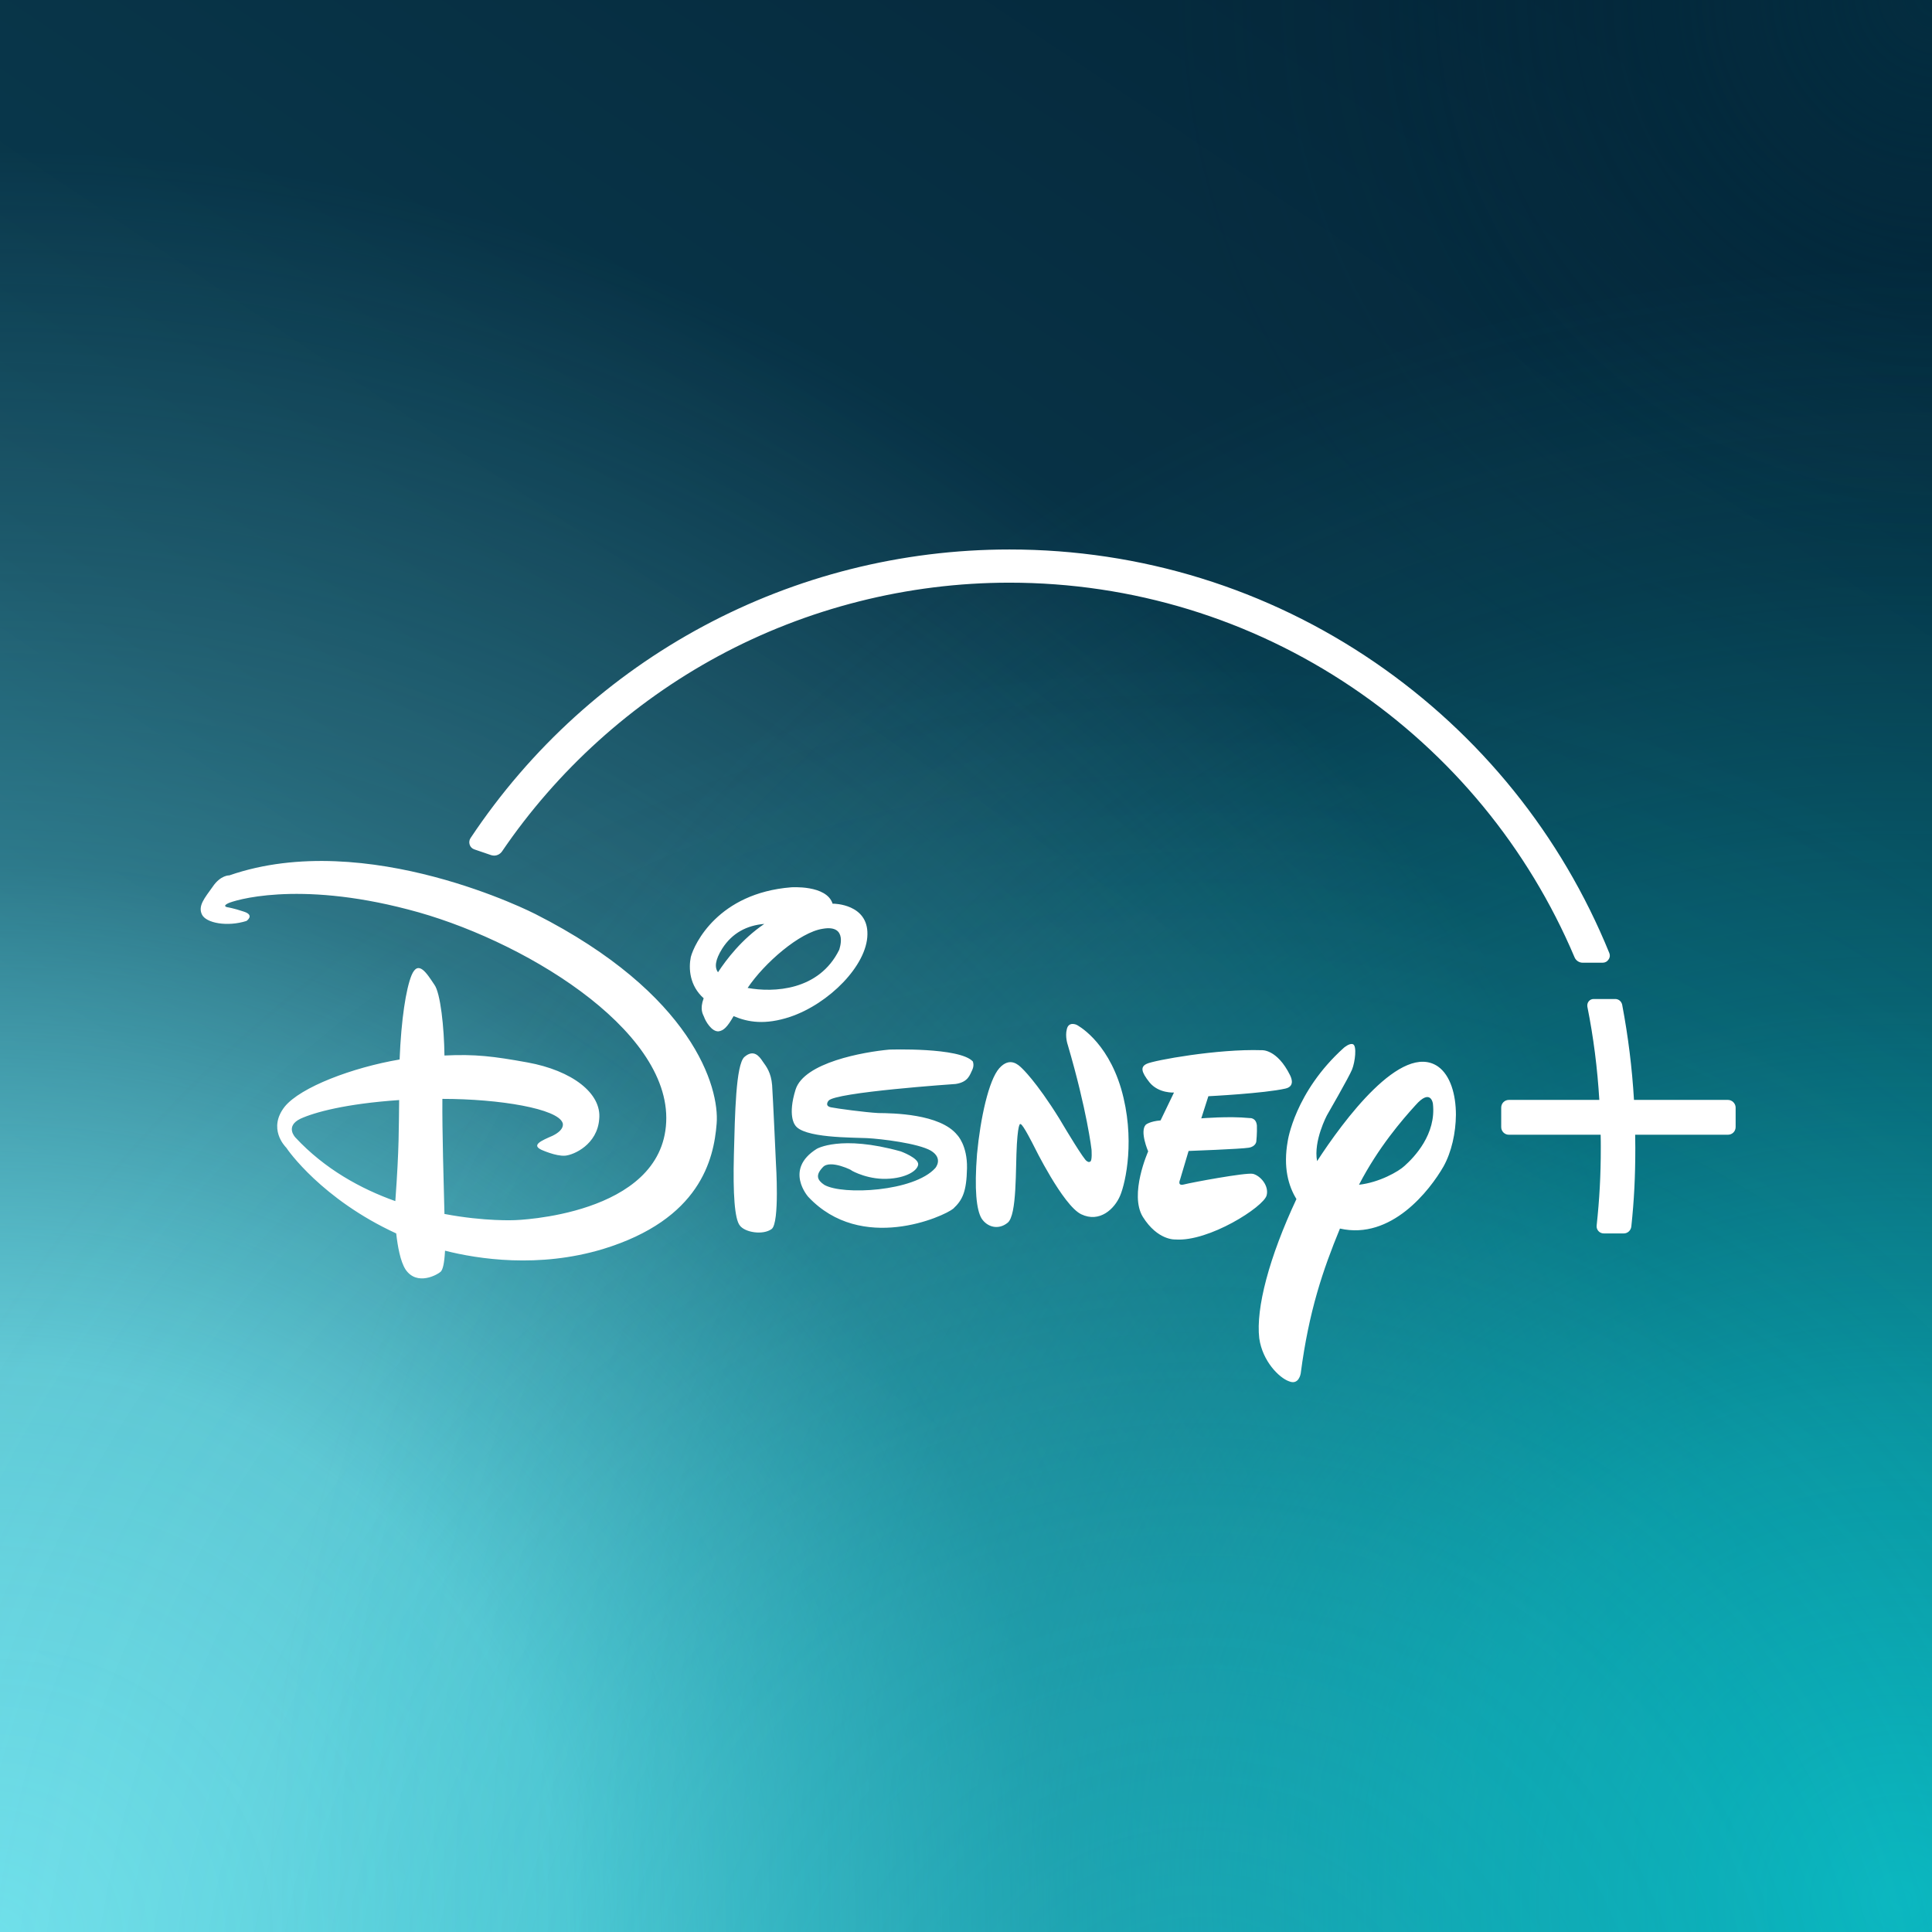
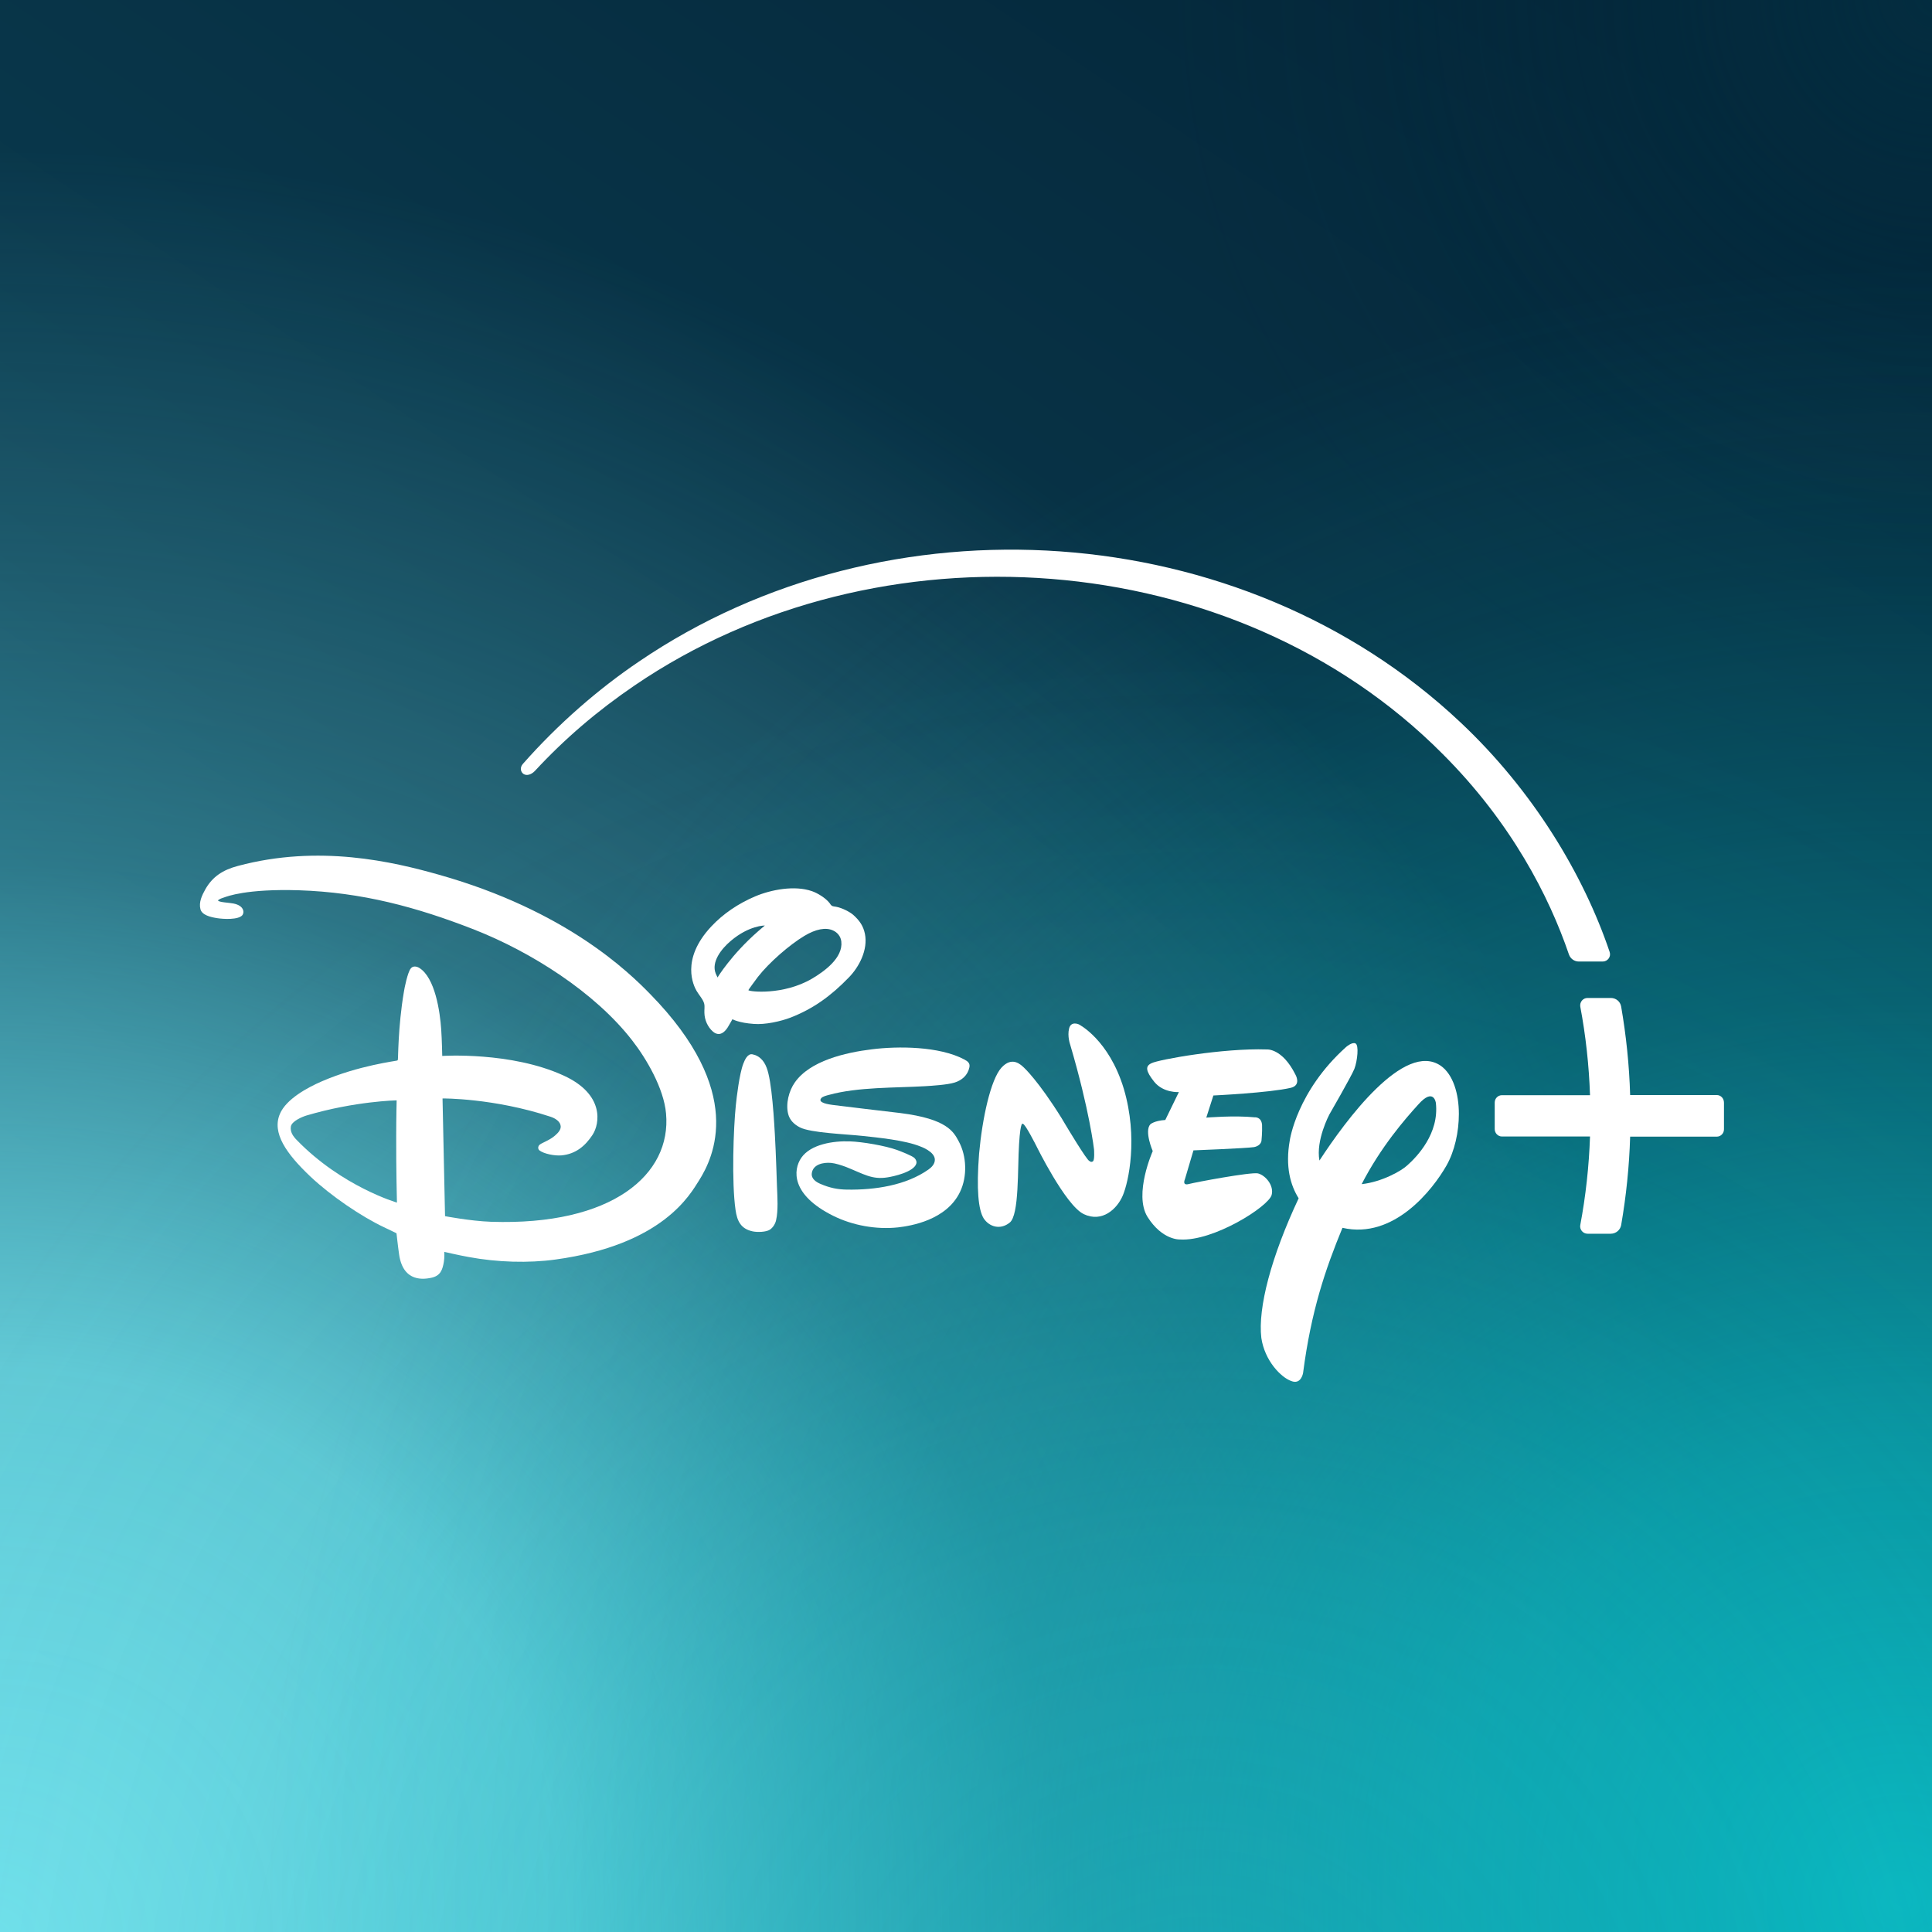
- <svg xmlns="http://www.w3.org/2000/svg" width="512" height="512" viewBox="0 0 512 512" fill="none">
+ <svg xmlns="http://www.w3.org/2000/svg" width="512" height="512" viewBox="0 0 512 512">
  <defs>
    <linearGradient id="bgLinear" x1="84%" y1="2%" x2="18%" y2="100%">
      <stop offset="0%" stop-color="#042639" />
      <stop offset="58%" stop-color="#0A3C50" />
      <stop offset="100%" stop-color="#116D84" />
    </linearGradient>
    <radialGradient id="bgGlowLeft" cx="0%" cy="100%" r="92%">
      <stop offset="0%" stop-color="#74E1EB" stop-opacity="1" />
      <stop offset="32%" stop-color="#74E1EB" stop-opacity="0.82" />
      <stop offset="60%" stop-color="#74E1EB" stop-opacity="0.32" />
      <stop offset="100%" stop-color="#74E1EB" stop-opacity="0" />
    </radialGradient>
    <radialGradient id="bgGlowRight" cx="98%" cy="98%" r="84%">
      <stop offset="0%" stop-color="#0ABCC4" stop-opacity="0.95" />
      <stop offset="28%" stop-color="#0ABCC4" stop-opacity="0.70" />
      <stop offset="55%" stop-color="#0ABCC4" stop-opacity="0.34" />
      <stop offset="82%" stop-color="#0ABCC4" stop-opacity="0.10" />
      <stop offset="100%" stop-color="#0ABCC4" stop-opacity="0" />
    </radialGradient>
    <radialGradient id="bgBridge" cx="62%" cy="108%" r="74%">
      <stop offset="0%" stop-color="#1BC9D3" stop-opacity="0.28" />
      <stop offset="40%" stop-color="#14C4CE" stop-opacity="0.18" />
      <stop offset="72%" stop-color="#0DBFC9" stop-opacity="0.06" />
      <stop offset="100%" stop-color="#0DBFC9" stop-opacity="0" />
    </radialGradient>
    <radialGradient id="bgTopRight" cx="100%" cy="0%" r="40%">
      <stop offset="0%" stop-color="#032D40" stop-opacity="0.95" />
      <stop offset="36%" stop-color="#032D40" stop-opacity="0.42" />
      <stop offset="72%" stop-color="#032D40" stop-opacity="0.10" />
      <stop offset="100%" stop-color="#032D40" stop-opacity="0" />
    </radialGradient>
  </defs>
  <rect width="512" height="512" fill="#042639" />
  <rect width="512" height="512" fill="url(#bgLinear)" />
  <rect width="512" height="512" fill="url(#bgTopRight)" />
  <rect width="512" height="512" fill="url(#bgGlowLeft)" />
  <rect width="512" height="512" fill="url(#bgGlowRight)" />
  <rect width="512" height="512" fill="url(#bgBridge)" />
  <g transform="translate(53 145.5) scale(0.3909702)" fill="#FFFFFF">
-     <path d="M735.8 365.7 C721.4 369 683.5 370.9 683.5 370.9 L678.7 385.9 C678.7 385.9 697.6 384.3 711.4 385.7 711.4 385.7 715.9 385.2 716.4 390.8 716.6 396 716 401.6 716 401.6 716 401.6 715.7 405 710.9 405.8 705.7 406.7 670.1 408 670.1 408 L664.3 427.5 C664.3 427.5 662.2 432 667 430.7 671.5 429.5 708.8 422.5 713.7 423.5 718.9 424.8 724.7 431.7 723 438.1 721 445.9 683.8 469.7 661.1 468 661.1 468 649.2 468.8 639.1 452.7 629.7 437.4 642.7 408.3 642.7 408.3 642.7 408.3 636.8 394.7 641.1 390.2 641.1 390.2 643.7 387.9 651.1 387.3 L660.2 368.4 C660.2 368.4 649.8 369.1 643.6 361.5 637.8 354.2 637.4 350.9 641.8 348.9 646.5 346.6 689.8 338.7 719.6 339.7 719.6 339.7 730 338.7 738.9 356.7 738.8 356.7 743.2 364 735.8 365.7 Z M623.7 438.3 C619.9 447.3 609.8 456.9 597.3 450.9 584.9 444.9 565.2 404.6 565.2 404.6 565.2 404.6 557.7 389.6 556.3 389.9 556.3 389.9 554.7 387 553.7 403.4 552.7 419.8 553.9 451.7 547.4 456.7 541.2 461.7 533.7 459.7 529.8 453.8 526.3 448 524.8 434.2 526.7 410 529 385.8 534.6 360 541.8 351.9 549 343.9 554.8 349.7 557 351.8 557 351.8 566.6 360.5 582.5 386.1 L585.3 390.8 C585.3 390.8 599.7 415 601.2 414.9 601.2 414.9 602.4 416 603.4 415.2 604.9 414.8 604.3 407 604.3 407 604.3 407 601.3 380.7 588.2 336.1 588.2 336.1 586.2 330.5 587.6 325.3 588.9 320 594.2 322.5 594.2 322.5 594.2 322.5 614.6 332.7 624.4 365.9 634.1 399.4 627.5 429.3 623.7 438.3 Z M523.5 353 C521.8 356.4 520.8 361.3 512.2 362.6 512.2 362.6 429.9 368.2 426 374 426 374 423.1 377.4 427.6 378.4 432.1 379.3 450.7 381.8 459.7 382.3 469.3 382.4 501.7 382.7 513.3 397.2 513.3 397.2 520.2 404.1 519.9 419.7 519.6 435.7 516.8 441.3 510.6 447.1 504.1 452.5 448.3 477.5 412.3 439.1 412.3 439.1 395.7 420.6 418 406.6 418 406.6 434.1 396.9 475 408.3 475 408.3 487.4 412.8 486.8 417.3 486.1 422.1 476.6 427.2 462.8 426.9 449.4 426.5 439.6 420.1 441.5 421.1 443.3 421.8 427.1 413.3 422.1 419.1 417.1 424.4 418.3 427.7 423.2 431 435.7 438.1 484 435.6 498.4 419.6 498.4 419.6 504.1 413.1 495.4 407.8 486.7 402.8 461.8 399.8 452.1 399.3 442.8 398.8 408.2 399.4 403.2 390.2 403.2 390.2 398.2 384 403.7 366.4 409.5 348 449.8 340.9 467.2 339.3 467.2 339.3 515.1 337.6 523.9 347.4 523.8 347.4 525 349.7 523.5 353 Z M387.5 460.9 C381.7 465.2 369.4 463.3 365.9 458.5 362.4 454.2 361.2 437.1 361.9 410.3 362.6 383.2 363.2 349.6 369 344.3 375.2 338.9 379 343.6 381.4 347.3 384 350.9 387.1 354.9 387.8 363.4 388.4 371.9 390.4 416.5 390.4 416.5 390.4 416.5 393 456.7 387.5 460.9 Z M400 317.1 C383.1 322.7 371.5 320.8 361.7 316.6 357.4 324.1 354.9 326.4 351.6 326.9 346.8 327.4 342.5 319.7 341.7 317.2 340.9 315.3 338.6 312.1 341.4 304.5 331.8 295.9 331.1 284.3 332.7 276.5 335.1 267.5 351.3 233.3 400.6 229.3 400.6 229.3 424.7 227.5 428.8 240.4 L429.5 240.4 C429.5 240.4 452.9 240.5 452.4 261.3 452.1 282.2 426.4 308.2 400 317.1 Z M354 270.8 C349 278.8 348.8 283.6 351.1 286.9 356.8 278.2 367.2 264.5 382.5 254.1 370.7 255.1 360.8 260.2 354 270.8 Z M422.1 257.4 C406.6 259.7 382.6 280.5 371.2 297.5 388.7 300.7 419.6 299.5 433.3 271.6 433.2 271.6 439.8 254.3 422.1 257.4 Z M842.9 418.5 C833.6 434.7 807.5 468.5 772.7 460.6 761.2 488.5 751.6 516.6 746.1 558.8 746.1 558.8 744.9 567 738.1 564.1 731.4 561.7 720.2 550.5 718 535 715.6 514.6 724.7 480.1 743.2 440.6 737.8 431.8 734.1 419.2 737.3 401.3 737.3 401.3 742 368.1 775.3 338.1 775.3 338.1 779.3 334.6 781.6 335.7 784.2 336.8 783 347.6 780.9 352.8 778.8 358 763.9 383.8 763.9 383.8 763.9 383.8 754.6 401.2 757.2 414.9 774.7 388 814.5 333.7 839.2 350.8 847.5 356.7 851.3 369.6 851.3 383.5 851.2 395.8 848.3 408.8 842.9 418.5 Z M835.7 375.9 C835.7 375.9 834.3 365.2 823.9 377 814.9 386.9 798.7 405.6 785.6 430.9 799.3 429.4 812.5 421.9 816.5 418.1 823 412.3 838.1 396.7 835.7 375.9 Z M350.2 389.5 C348.3 413.7 339 454.4 273.1 474.5 229.6 487.6 188.5 481.3 166.1 475.6 165.6 484.5 164.6 488.3 163.2 489.8 161.3 491.7 147.1 499.9 139.3 488.3 135.8 482.8 134 472.8 133 463.9 82.6 440.7 59.4 407.3 58.5 405.8 57.4 404.7 45.9 392.7 57.4 378 68.2 364.7 103.5 351.4 135.3 346 136.4 318.8 139.6 298.3 143.4 288.9 148 278 153.8 287.8 158.8 295.2 163 300.7 165.5 324.4 165.7 343.3 186.5 342.3 198.8 343.8 222 348 252.2 353.5 272.4 368.9 270.6 386.4 269.3 403.6 253.5 410.7 247.5 411.2 241.2 411.7 231.4 407.2 231.4 407.2 224.7 404 230.9 401.2 239 397.7 247.8 393.4 245.8 389 245.8 389 242.5 379.4 203.3 372.7 164.3 372.7 164.1 394.2 165.2 429.9 165.7 450.7 193 455.9 213.4 454.9 213.4 454.9 213.4 454.9 313 452.1 316 388.5 319.1 324.8 216.7 263.7 141 244.3 65.4 224.5 22.6 238.3 18.9 240.2 14.9 242.2 18.6 242.8 18.6 242.8 18.6 242.8 22.7 243.4 29.8 245.8 37.3 248.2 31.5 252.1 31.5 252.1 18.6 256.2 4.1 253.6 1.3 247.7 -1.5 241.8 3.2 236.5 8.6 228.9 14 220.9 19.9 221.2 19.9 221.2 113.4 188.8 227.3 247.4 227.3 247.4 334 301.5 352.2 364.9 350.2 389.5 Z M68 386.2 C57.4 391.4 64.7 398.9 64.7 398.9 84.6 420.3 109.1 433.7 132.4 442 135.1 405.1 134.7 392.1 135 373.5 98.6 376 77.6 381.8 68 386.2 Z" />
-     <path d="M1040.9 378.6 L1040.9 391.8 C1040.9 394.7 1038.6 397 1035.7 397 L972.8 397 C972.8 400.3 972.9 403.2 972.9 405.9 972.9 425.4 972.1 441.3 970.2 459.2 969.9 461.9 967.7 463.9 965.1 463.9 L951.5 463.9 C950.1 463.9 948.8 463.3 947.9 462.3 947 461.3 946.5 459.9 946.7 458.5 948.6 440.7 949.5 425 949.5 405.9 949.5 403.1 949.5 400.2 949.4 397 L887.2 397 C884.3 397 882 394.7 882 391.8 L882 378.6 C882 375.7 884.3 373.4 887.2 373.4 L948.5 373.4 C947.2 351.9 944.6 331.2 940.4 310.2 940.2 308.9 940.5 307.6 941.3 306.6 942.1 305.6 943.3 305 944.6 305 L959.3 305 C961.6 305 963.5 306.6 964 308.9 968.1 330.6 970.7 351.7 972 373.4 L1035.7 373.4 C1038.5 373.4 1040.9 375.8 1040.9 378.6 Z" />
-     <path d="M955.3 273.9 C922.8 194 867.9 125.9 796.5 76.9 723.4 26.8 637.7 0.3 548.7 0.3 401.5 0.3 264.9 73.4 183.4 195.9 182.5 197.2 182.3 198.9 182.8 200.4 183.3 202 184.5 203.1 186 203.6 L197.4 207.5 C198.1 207.7 198.8 207.8 199.4 207.8 201.5 207.8 203.5 206.7 204.7 205 242.1 150 292.7 104.3 351.1 72.7 411.4 40.1 479.7 22.8 548.6 22.8 631.9 22.8 712.2 47.4 781 93.8 848.1 139.1 900.2 202.4 931.7 276.7 932.6 278.9 934.8 280.4 937.2 280.4 L950.8 280.4 C952.4 280.4 953.9 279.6 954.7 278.3 955.7 277 955.9 275.4 955.3 273.9 Z M199.4 204.4 C199.1 204.4 198.8 204.3 198.5 204.2 198.8 204.3 199.1 204.4 199.4 204.4 L199.6 204.4 C199.6 204.4 199.5 204.4 199.4 204.4 Z M934.4 278.6 C934.7 278.8 935 279 935.3 279.1 935 278.9 934.7 278.8 934.4 278.6 Z" />
+     <path d="M162.1,220.8c-31.4-8.9-81.5-20.7-136.4-6c-10.2,2.7-17.1,7.2-22,15.7c-2.4,4.3-4.6,8.9-3.4,13.6c1,4,6.8,5.4,11.3,6.1c4.4,0.7,14.4,1.2,17.1-2c1.4-1.7,1.4-6.4-5.9-7.9c-2.7-0.6-10.1-0.8-10.6-2.1c0,0,0.3-0.9,4.3-2.1c1.8-0.6,14.9-5.9,50.6-4.8c42.5,1.4,79.6,11.3,118.9,26.7c38.4,15.1,81.6,42.4,106.9,75c9.6,12.3,21.5,32.5,23,49.6c3.8,41.4-36.6,76.2-118.7,73.4c-14-0.5-31.1-3.8-31.1-3.8l-1.7-79.8c0,0,34.7-0.3,73.2,12.4c3.3,1.1,6.6,3.2,6.9,6.4c0.2,2.4-1.7,4.5-3.9,6.4c-4,3.5-9.5,5-10.7,6.5c-0.9,1.1-0.9,2.7,0.3,3.6c2.9,2.2,10,3.7,14.8,3.3c9.7-0.9,16.1-6.4,21-13.8c5.2-7.8,8.1-27.7-19.5-40.3c-35.7-16.4-82.3-13.3-82.3-13.3s-0.2-10.8-0.7-18c-0.8-11.8-4.1-35.1-14.9-41.7c-2-1.2-4.4-1.4-5.8,0.5c-2.1,2.7-4.2,13.1-4.6,15.8c-4.1,24.2-3.8,45.8-4.1,46.1c-0.1,0.1-0.2,0.3-0.4,0.4c-0.4,0.3-26.2,3.3-51.1,14.1c-9.9,4.3-24.1,12-28.4,22c-5.6,12.9,4.2,27,20.7,42.6c14,13.2,34.6,27.1,49.8,34.3c3.9,1.8,8.5,4.1,8.5,4.1s1,9.2,1.8,14.6c2.9,19.2,17.5,16.4,21.6,15.6c6.6-1.3,7.8-5.7,8.7-10.8c0.5-2.8,0.3-6.8,0.3-6.8s9.9,2.3,16.6,3.5c19.4,3.6,40.5,4.2,58.7,1.7c73-10,91.4-44.3,97.3-53.5c10.1-16,31.6-60.4-33-126.4C290.4,286.5,247.8,245,162.1,220.8L162.1,220.8z M65.7,400.7c-2.7-2.7-4.7-5.7-4.1-9.3c0.6-3.5,7.4-6.5,10.8-7.5c32.9-9.7,60.9-10.2,60.9-10.2s-0.3,11.8-0.3,23.7c-0.1,22.6,0.5,45.6,0.5,45.6S96.3,432.2,65.7,400.7L65.7,400.7z" />
+     <path d="M400.3,317.6c15.4-6,27.4-14.7,39.4-27.1c7.1-7.2,13.2-18.9,11-29.7c-1.1-5.3-3.6-9-8-12.9c-2.2-1.9-7.3-4.6-11.4-5.4c-1.2-0.2-2.5-0.3-3-0.7c-0.6-0.4-1.1-1.1-1.6-1.9c-2.7-3.4-8.1-6.7-11.9-8c-11.8-4.1-27.7-1-38.4,3.5c-11.4,4.8-21.9,11.9-29.9,20.5c-21,22.5-11.8,40.3-9.9,43.6c1.6,2.8,4.5,5.8,5.2,8.8c0.4,1.7,0,4,0.1,6.1c0.1,4.7,2.2,9.6,5.8,12.7c2.5,2.2,6.2,2.9,9.9-2.7c1.2-1.9,3.3-5.7,3.3-5.7s4.3,2.5,14.6,3.2C383,322.5,393.5,320.2,400.3,317.6z M350.8,290.4c0,0-0.7-1.5-1.2-2.6c-3.2-7.9,3.8-16.8,10.2-22.2c12.5-10.6,23.1-10.4,23.1-10.4s-2.5,2-4.6,3.9C360.1,275,350.8,290.4,350.8,290.4z M378.1,290.1c7.6-9.8,21.7-22,31.6-27.9c7.7-4.6,14.4-5.9,19.3-3.7c3,1.3,5.3,4,5.7,7.5c1.3,11.1-11.5,20.3-20,25.3c-19.4,11.3-42.4,8.8-43,7.7C371.6,298.9,376.4,292.4,378.1,290.1L378.1,290.1z" />
+     <path d="M841.1,350.3c-24.8-17.2-64.7,37.2-82.3,64.2c-2.6-13.7,6.7-31.2,6.7-31.2s14.9-25.8,17-31c2-5.3,3.2-16.1,0.7-17.2c-2.3-1.1-6.3,2.4-6.3,2.4c-33.5,30-38.2,63.3-38.2,63.3c-3.2,17.9,0.5,30.5,6,39.3c-18.6,39.6-27.7,74.2-25.3,94.6c2.3,15.6,13.4,26.8,20.2,29.2c6.8,2.8,8.1-5.4,8.1-5.4c5.5-42.3,15.2-70.5,26.7-98.4c34.9,8,61.2-25.9,70.5-42.2c5.5-9.7,8.4-22.7,8.4-35C853.3,369.2,849.4,356.2,841.1,350.3L841.1,350.3z M818.4,417.7c-4,3.8-17.3,11.3-31,12.8c13.1-25.4,29.4-44.1,38.4-54c10.5-11.8,11.9-1.1,11.9-1.1C840.1,396.2,824.9,411.9,818.4,417.7L818.4,417.7z" />
+     <path d="M726.4,437.8c1.7-6.3-4.1-13.3-9.3-14.6c-4.9-1-42.3,6-46.8,7.2c-4.8,1.3-2.7-3.2-2.7-3.2l5.8-19.6c0,0,35.8-1.4,41-2.2c4.8-0.9,5.1-4.3,5.1-4.3s0.6-5.6,0.4-10.8c-0.5-5.6-5-5.1-5-5.1c-13.8-1.4-32.8,0.2-32.8,0.2l4.8-15c0,0,38-1.8,52.5-5.2c7.4-1.8,3.1-9,3.1-9c-9-18-19.4-17-19.4-17c-29.9-1-73.4,6.9-78.1,9.3c-4.4,2-4,5.3,1.8,12.6c6.2,7.7,16.7,7,16.7,7l-9.2,18.9c-7.5,0.5-10.1,2.9-10.1,2.9c-4.3,4.6,1.6,18.2,1.6,18.2s-13,29.1-3.6,44.5c10.1,16.1,22.1,15.4,22.1,15.4C687,469.4,724.4,445.6,726.4,437.8L726.4,437.8z" />
+     <path d="M595.7,322.2c0,0-5.3-2.5-6.6,2.8c-1.3,5.2,0.7,10.8,0.7,10.8c13.2,44.7,16.2,71.1,16.2,71.1s0.6,7.8-0.9,8.2c-1.1,0.8-2.2-0.3-2.2-0.3c-1.5,0.1-16-24.2-16-24.2l-2.8-4.7c-15.9-25.6-25.6-34.4-25.6-34.4c-2.3-2.1-8-7.9-15.3,0.1c-7.2,8-12.9,33.9-15.1,58.2c-1.9,24.3-0.5,38.1,3.1,43.9c3.9,5.9,11.4,7.9,17.6,2.9c6.6-5,5.3-37,6.4-53.4c1-16.5,2.6-13.5,2.6-13.5c1.4-0.4,9,14.7,9,14.7s19.8,40.4,32.2,46.4c12.6,6,22.7-3.6,26.5-12.6c3.9-9.1,10.5-39.1,0.7-72.3C616.1,332.4,595.7,322.2,595.7,322.2L595.7,322.2z" />
+     <path d="M390.2,407.7c-0.5-11.1-1.8-39.3-4.9-52.1c-1.3-5.5-3.6-10.5-9-12.6c-0.6-0.2-1.3-0.4-1.8-0.5c-3.4-0.7-5.3,4-6.2,6.3c-2.7,6.9-4.6,23.2-5.1,28.3c-1.6,15.5-2.9,52.1-0.2,70.8c1.1,7.8,3.7,12.9,11.6,14.6c3.2,0.7,9.1,0.5,11.6-1.1c2.2-1.4,3.8-4.1,4.3-6.5c1.5-6.5,0.9-15.7,0.6-22.7C390.8,424.2,390.6,416,390.2,407.7L390.2,407.7z" />
+     <path d="M518.1,346c-17.1-9.1-45.2-9.1-62.7-6.9c-18,2.2-42.1,7.8-52.3,22.6c-3.9,5.6-6.2,14.3-4.4,21.3c1,3.9,3.8,6.9,7.9,9c7.3,3.8,31.6,4.6,42.4,5.8c10.2,1.1,29,2.9,39.4,7.2c0,0,9.8,3.4,9.7,9c0,2.8-2.1,5-4.2,6.5c-15.4,10.9-36.5,14-55.3,13.7c-6.4-0.1-11.6-1.1-18.1-3.9c-2.8-1.2-6.3-3.4-5.8-7.2c0.8-6,7.7-7.5,13.1-7c3.1,0.3,7,1.6,10,2.7c12.1,4.8,17.6,8.8,28.2,7.1c4-0.6,17.7-3.6,19.5-9.2c0.5-1.4-0.2-2.9-1.2-3.9c-1.4-1.5-9.7-4.7-11.9-5.5c-8.1-2.9-23.4-5.5-31.9-5.8c-11.2-0.4-26.5,1.9-32.9,11.1c-5.7,8.3-7,25.1,21.5,39.3c13.2,6.6,29.3,9.5,44.1,7.9c8.5-1,32.8-4.8,42-24.1c5-10.4,4.5-24.3-0.9-34.2c-3.5-6.5-7.8-15.2-39.6-19.2c-5.1-0.6-42.5-5-45.9-5.5c-1.9-0.3-10.7-1.3-7.6-4.7c0.9-1,3.5-1.7,5.1-2.1c19.6-5.4,44.5-4.7,65.2-5.9c4.6-0.3,15.1-0.9,20.1-2.5c4.8-1.5,8.8-4.9,9.9-10.2C522.1,348.7,520.7,347.4,518.1,346L518.1,346z" />
+     <path d="M1028.1,370.1h-58.7c-0.6-20.3-2.7-40.3-6.1-60c-0.6-3.4-3.5-5.8-7-5.8h-15.8c-3.1,0-5.4,2.8-4.9,5.9c3.7,19.6,5.9,39.7,6.6,60h-59.7c-2.7,0-4.9,2.2-4.9,5v18c0,2.7,2.2,5,4.9,5h59.7c-0.7,20.3-2.9,40.3-6.6,60c-0.6,3,1.8,5.9,4.9,5.9h15.8c3.4,0,6.4-2.5,7-5.8c3.4-19.7,5.5-39.7,6.1-60h58.7c2.7,0,4.9-2.2,4.9-5v-18C1033,372.3,1030.8,370.1,1028.1,370.1z" />
+     <path d="M219.2,152.4c2.3,1.6,5.6,0.4,7.9-2.1c20.1-21.7,42.2-40.6,67.3-57.7c164.7-112.4,406.5-96,548,46.4c46.5,46.5,72.1,96.5,85.5,135.8c1,2.9,3.7,4.8,6.7,4.8h16.2c3.4,0,5.8-3.3,4.7-6.5c-17.6-52.1-51.7-109.2-101.2-155.7C705.8-22.4,465.2-37.9,297.5,76.3c-27.4,18.5-54.7,42.2-78.6,69.3C216.6,148.2,217.4,151.1,219.2,152.4L219.2,152.4z" />
  </g>
</svg>
